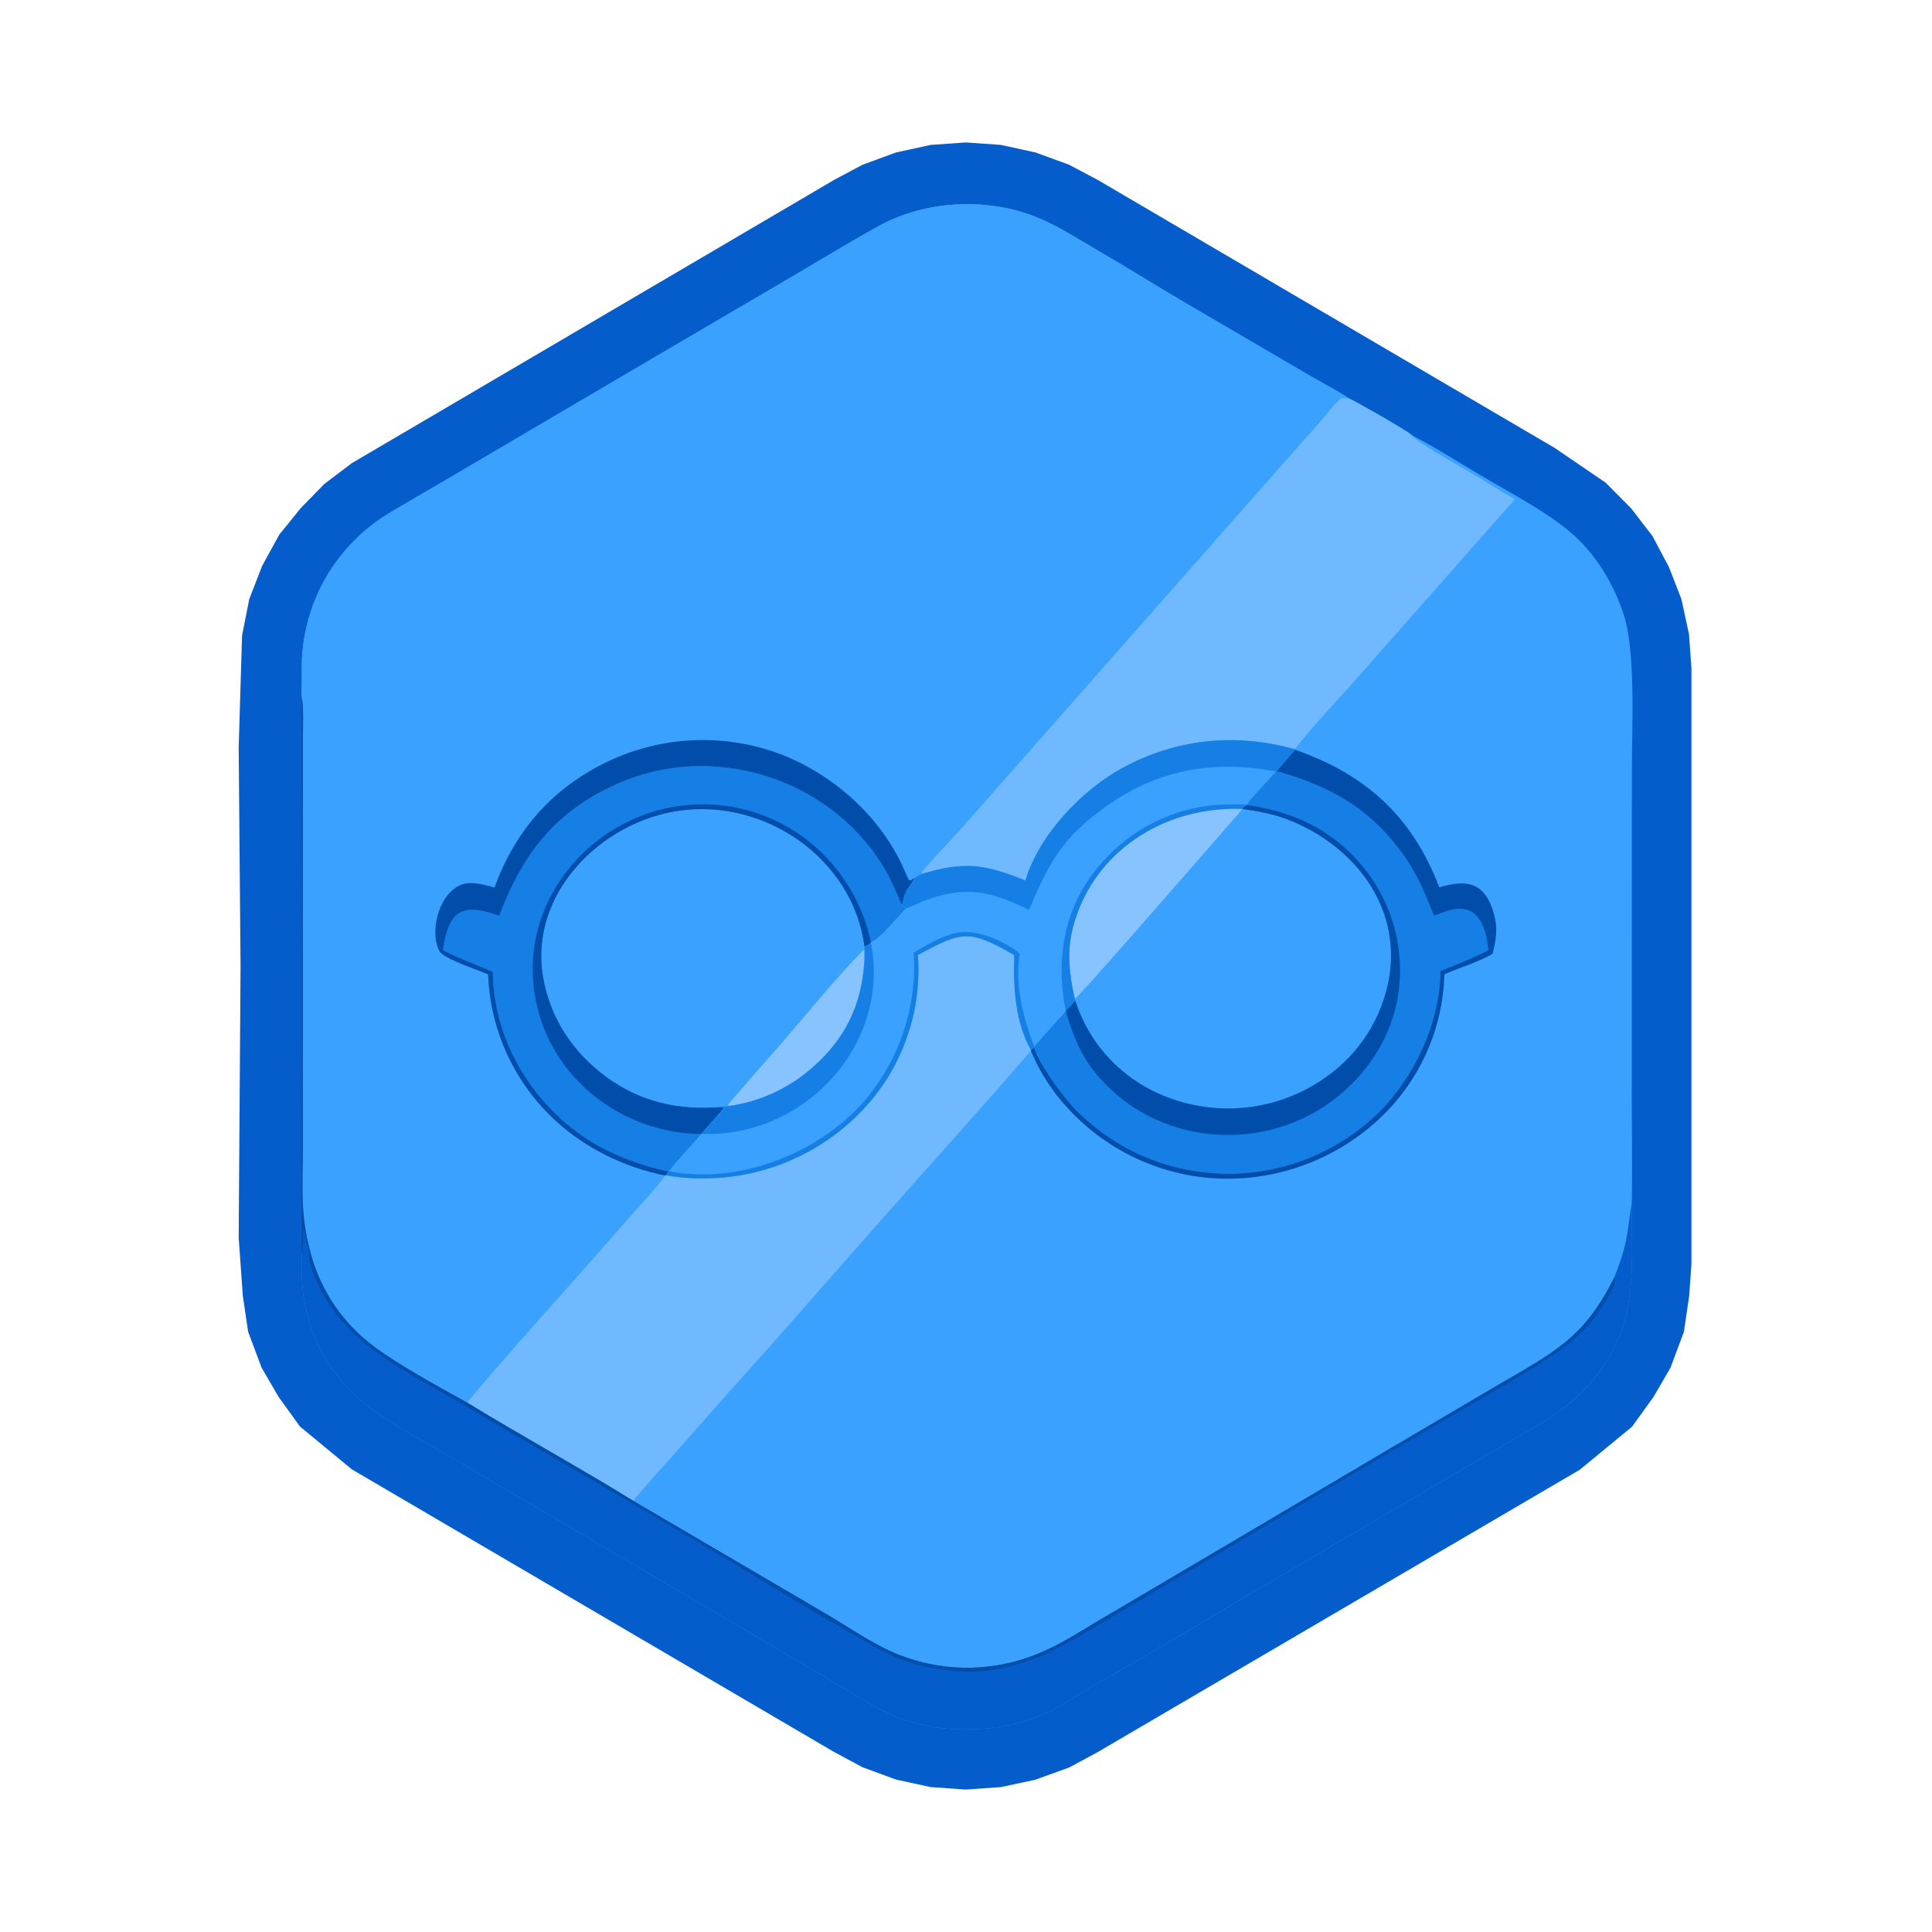
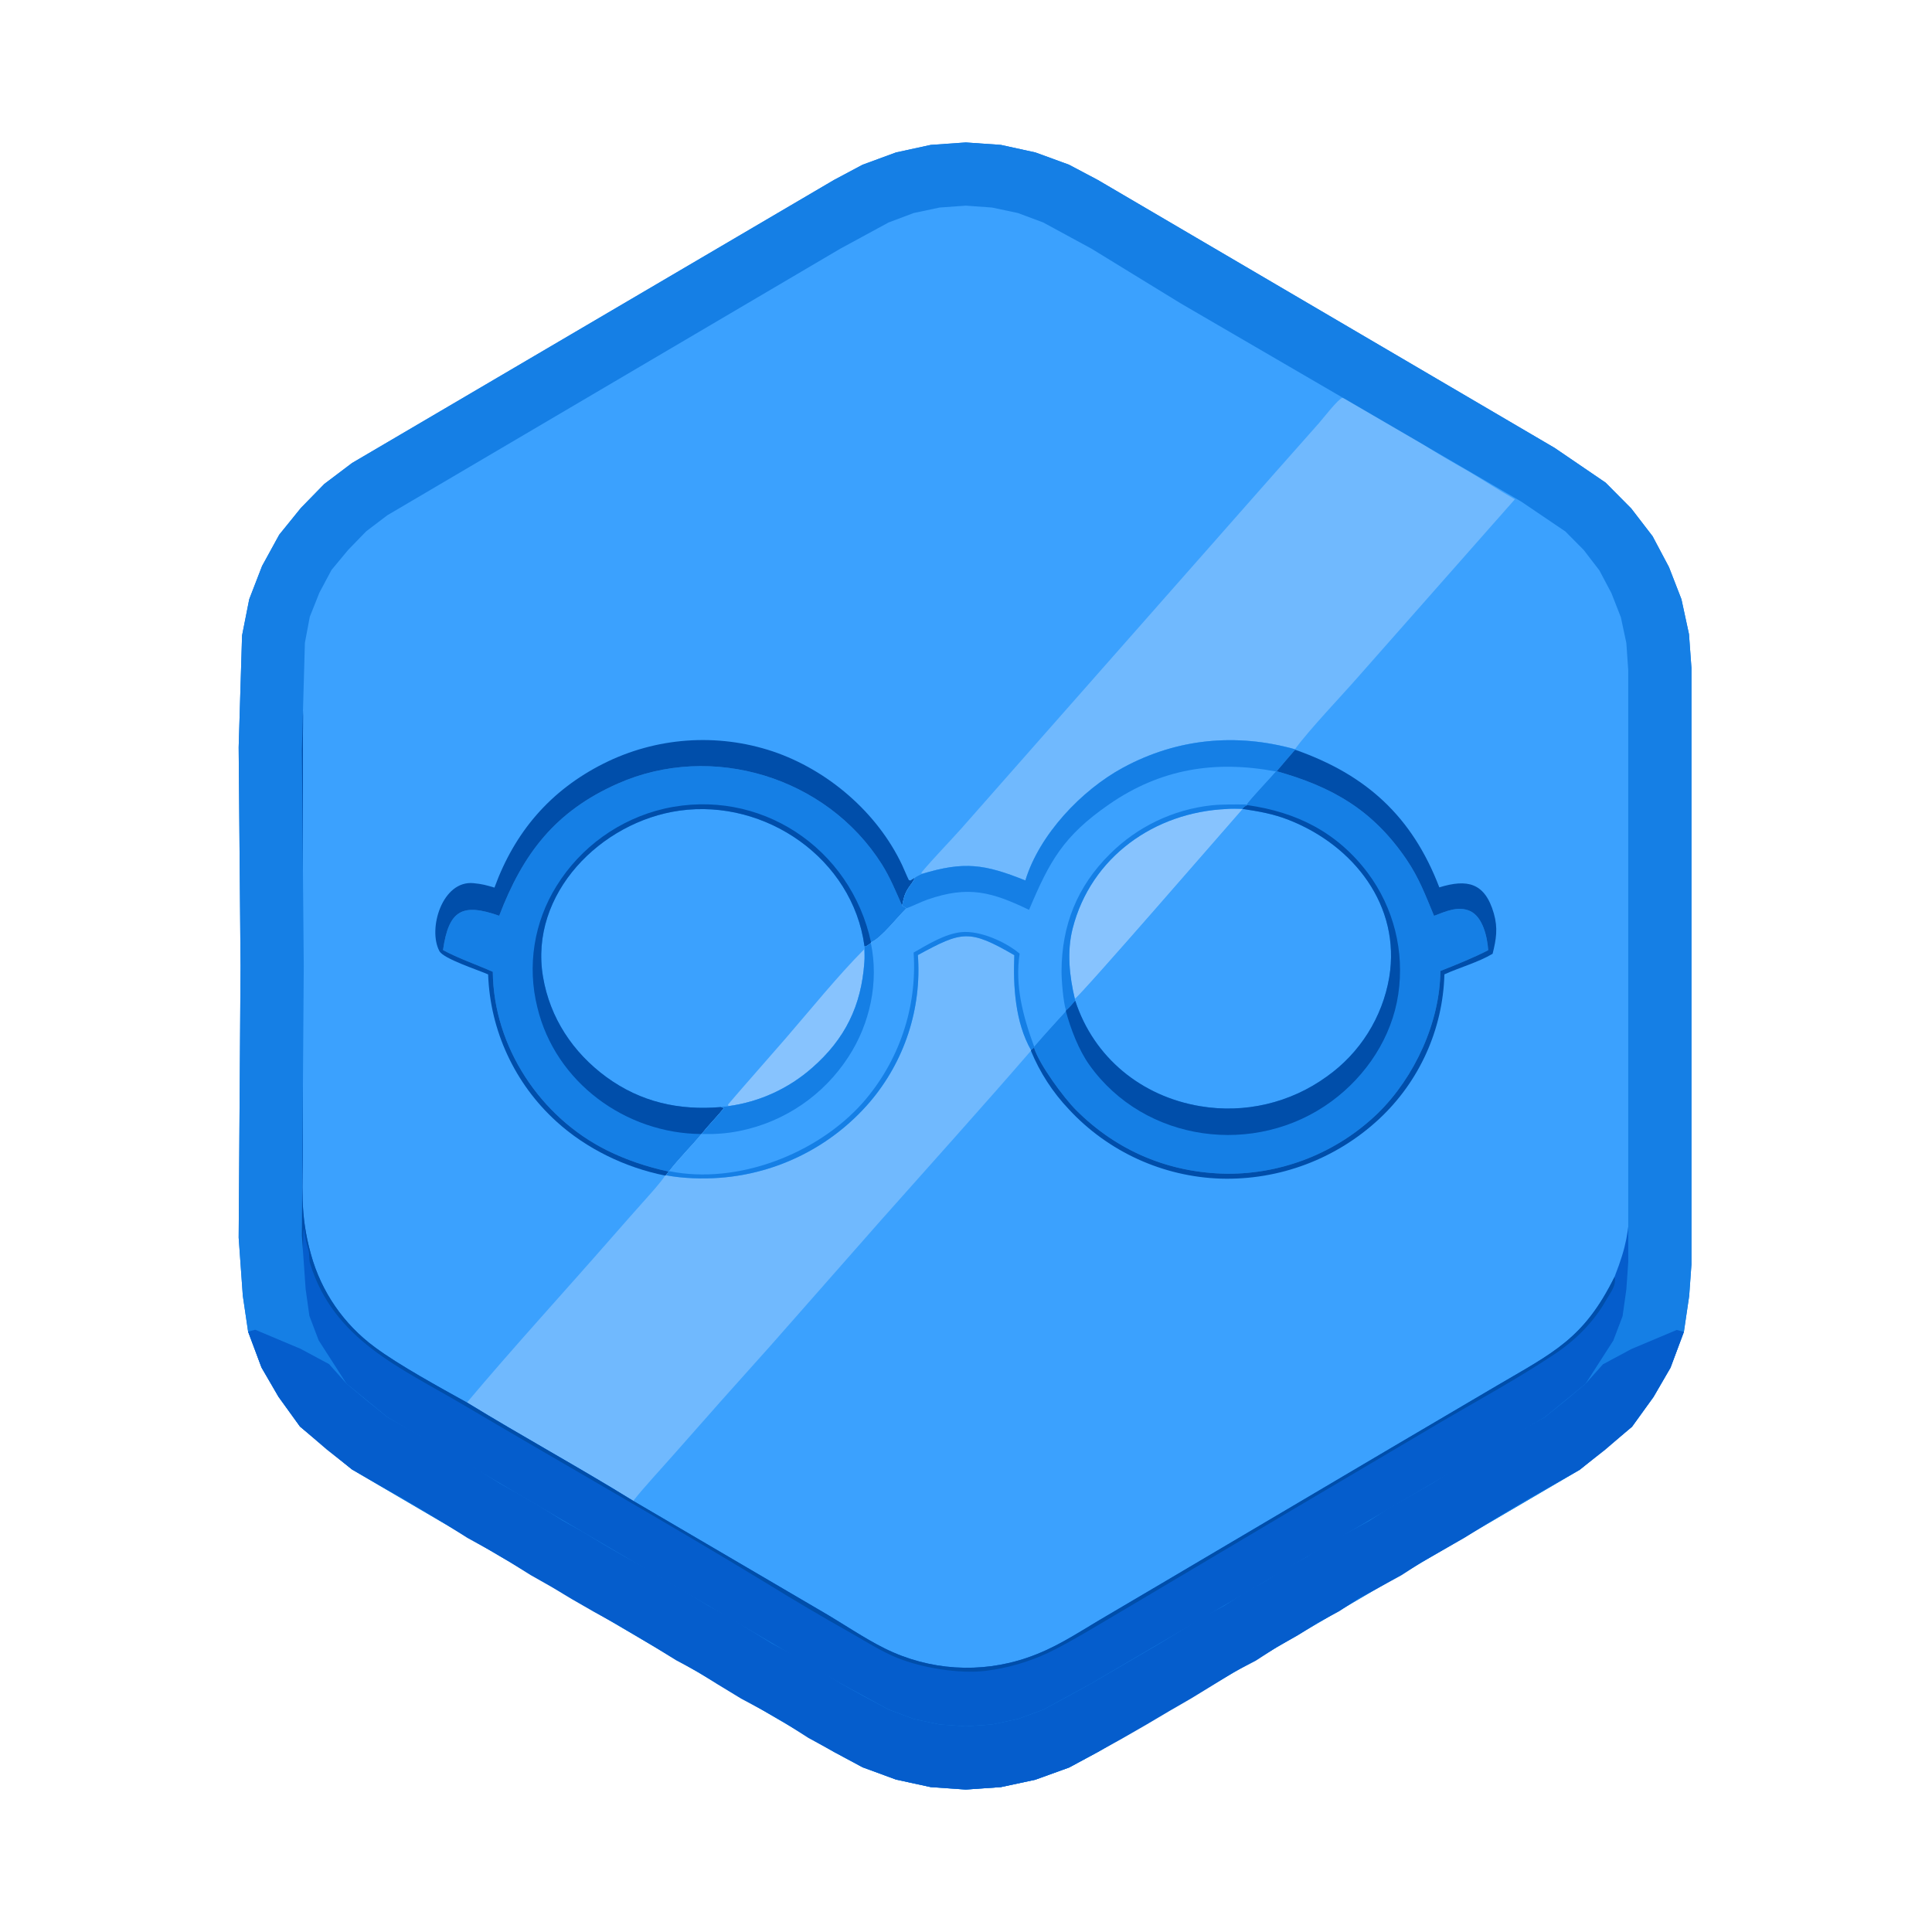
<svg xmlns="http://www.w3.org/2000/svg" width="1169" height="1169" viewBox="0 0 1169 1169">
-   <path transform="scale(1.1416)" fill="#055DCC" d="M896.5 512.1L896.5 670.2L895.3 686.9L892.5 705.9L885.4 724.9L876.4 740.4L865 756.2L837.3 779L581.9 928.6L566.7 936.8L548.7 943.3L530.5 947.2L511.9 948.5L493.3 947.2L474.9 943.2L457.2 936.7L442.1 928.6L186.5 778.8L159 756.1L147.6 740.3L138.6 724.8L131.5 705.8L128.7 686.8L126.5 656L127.5 512.1L126.5 396.1L128.3 336.8L132.1 317.6L138.9 300L148 283.4L159.5 269.2L171.9 256.5L186.6 245.4L442 95.4L457.2 87.3L474.9 80.8L493.3 76.8L511.9 75.5L530.5 76.8L548.8 80.8L566.6 87.3L581.9 95.4L824 237.4L851 255.8L864.6 269.5L875.9 284.2L884.6 300.6L891.2 317.6L895.2 336.1L896.5 354Z" />
+   <path transform="scale(1.1416)" fill="#157FE5" d="M896.5 512.1L896.5 670.2L895.3 686.9L892.5 705.9L885.4 724.9L876.4 740.4L865 756.2L837.3 779L581.9 928.6L566.7 936.8L548.7 943.3L530.5 947.2L511.9 948.5L493.3 947.2L474.9 943.2L457.2 936.7L442.1 928.6L186.5 778.8L159 756.1L147.6 740.3L138.6 724.8L131.5 705.8L128.7 686.8L126.5 656L127.5 512.1L126.5 396.1L128.3 336.8L132.1 317.6L138.9 300L148 283.4L159.5 269.2L171.9 256.5L186.6 245.4L442 95.4L457.2 87.3L474.9 80.8L493.3 76.8L511.9 75.5L530.5 76.8L548.8 80.8L566.6 87.3L581.9 95.4L824 237.4L851 255.8L864.6 269.5L875.9 284.2L884.6 300.6L891.2 317.6L895.2 336.1L896.5 354Z" />
  <path fill="#3BA1FE" transform="scale(1.1416 1.1416)" d="M159.974 369.729C159.643 366.073 160.052 360.883 159.939 357.111C159.352 337.507 164.783 317.654 175.792 301.146C182.168 291.554 190.202 283.174 199.516 276.398C205.048 272.431 212.456 268.294 218.369 264.819L248.412 247.255L329.382 199.636L422.02 145.287C436.442 136.841 450.761 128.066 465.436 119.968C488.768 107.093 518.141 104.813 543.405 112.941C557.764 117.561 570.168 126.001 583.064 133.462C598.157 142.194 612.934 151.574 627.971 160.338L692.759 198.243C700.131 202.628 707.881 206.407 715.024 211.184C718.944 212.955 745.429 228.002 748.355 230.712C760.793 237.13 772.804 244.813 784.84 251.973C801.236 261.727 824.455 273.528 837.497 286.835C848.166 297.72 856.188 311.809 860.777 326.295C867.008 345.963 864.922 385.876 864.923 407.761L864.891 489.045L864.874 584.724C864.893 601.913 865.191 619.603 864.899 636.724C864.767 676.785 869.395 706.695 837.536 738.762C827.119 749.247 814.496 755.672 801.706 763.163L769.928 781.804L662.275 844.946C635.129 861.293 607.803 877.34 580.304 893.086C571.699 897.954 563.417 903.989 554.36 908.042C529.354 919.234 495.477 919.841 470.622 908.022C459.026 902.508 446.624 894.297 435.453 887.73L367.309 847.667L260.515 785.017L226.946 765.301C212.509 756.86 198.195 749.659 186.372 737.743C167.896 719.122 159.635 696.797 159.853 670.743C159.872 668.927 159.914 667.112 159.978 665.297C159.303 653.597 159.861 634.553 159.854 622.413L159.908 534.502L159.871 427.339C159.856 409.102 159.328 387.735 159.974 369.729Z" />
  <path fill="#3BA1FE" transform="scale(1.1416 1.1416)" d="M159.974 369.729C159.643 366.073 160.052 360.883 159.939 357.111C159.352 337.507 164.783 317.654 175.792 301.146C182.168 291.554 190.202 283.174 199.516 276.398C205.048 272.431 212.456 268.294 218.369 264.819L248.412 247.255L329.382 199.636L422.02 145.287C436.442 136.841 450.761 128.066 465.436 119.968C488.768 107.093 518.141 104.813 543.405 112.941C557.764 117.561 570.168 126.001 583.064 133.462C598.157 142.194 612.934 151.574 627.971 160.338L692.759 198.243C700.131 202.628 707.881 206.407 715.024 211.184C718.944 212.955 745.429 228.002 748.355 230.712C750.432 234.21 773.921 247.188 778.703 250.016C786.147 254.417 795.371 260.425 802.904 264.644L720.175 358.387C711.116 368.768 693.892 386.756 686.355 397.125C655.242 388.465 623.941 391.33 595.183 406.905C573.265 418.775 550.858 442.362 543.468 466.668C521.874 458.014 511.09 456.374 488.582 463.213C487.611 463.696 485.573 464.609 484.86 465.249C484.072 467.42 482.698 468.819 481.403 470.793C479.37 473.894 478.92 476.484 478.154 480.047L480.536 481.377L480.067 481.826C475.503 486.271 467.135 497.181 461.666 499.469L461.579 499.866C460.377 500.731 459.945 501.1 458.597 501.744L458.193 501.524C458.285 504.33 458.502 507.243 458.143 510.008C456.551 532.992 447.982 550.661 430.469 565.978C418.001 576.976 402.556 584.038 386.081 586.274C385.575 586.336 382.354 586.684 382.123 586.767L383.753 587.265C380.026 591.941 375.666 596.231 371.818 601.059C366.503 607.467 359.54 614.365 354.707 620.744L354.426 620.956L352.968 622.912L352.549 623.075C350.234 626.705 344.396 633.104 341.411 636.467C335.73 642.823 330.085 649.211 324.474 655.63C298.939 684.869 272.38 713.771 247.499 743.368C233.206 735.424 211.531 723.599 198.785 714.122C182.217 701.986 170.241 684.603 164.804 664.798C158.797 643.378 160.472 628.954 160.517 607.051L160.544 559.157L160.525 423.579L160.557 389.567C160.558 383.841 160.929 375.244 159.974 369.729Z" />
  <path fill="#87C3FE" fill-opacity="0.7" transform="scale(1.1416 1.1416)" d="M488.582 463.213L488.363 462.476C495.132 454.441 502.646 446.832 509.649 438.993L547.868 395.63L674.59 251.908L699.168 224.161C701.099 221.951 709.235 211.466 711.433 210.892C712.513 211.065 713.111 211.157 714.19 211.174L715.024 211.184C718.944 212.955 745.429 228.002 748.355 230.712C750.432 234.21 773.921 247.188 778.703 250.016C786.147 254.417 795.371 260.425 802.904 264.644L720.175 358.387C711.116 368.768 693.892 386.756 686.355 397.125C655.242 388.465 623.941 391.33 595.183 406.905C573.265 418.775 550.858 442.362 543.468 466.668C521.874 458.014 511.09 456.374 488.582 463.213Z" />
  <path fill="#3BA1FE" transform="scale(1.1416 1.1416)" d="M382.123 586.767C359.825 588.624 339.731 584.189 321.446 570.901C303.618 557.846 291.444 539.458 287.789 517.642C280.429 473.712 318.482 435.454 360.251 429.641C405.798 423.302 451.971 455.17 458.193 501.524C458.285 504.33 458.502 507.243 458.143 510.008C456.551 532.992 447.982 550.661 430.469 565.978C418.001 576.976 402.556 584.038 386.081 586.274C385.575 586.336 382.354 586.684 382.123 586.767Z" />
  <path fill="#87C3FE" transform="scale(1.1416 1.1416)" d="M458.011 503.175L458.143 510.008C456.551 532.992 447.982 550.661 430.469 565.978C418.001 576.976 402.556 584.038 386.081 586.274L385.872 585.427C395.817 573.783 406.196 562.168 416.252 550.55C429.345 535.421 443.973 517.293 458.011 503.175Z" />
  <path fill="#157FE5" transform="scale(1.1416 1.1416)" d="M264.589 485.372C277.162 452.449 294.201 430.037 327.408 415.331C377.31 393.23 438.122 411.847 467.324 457.964C471.718 464.903 474.837 472.526 478.154 480.047L480.536 481.377L480.067 481.826C475.503 486.271 467.135 497.181 461.666 499.469L461.579 499.866C460.377 500.731 459.945 501.1 458.597 501.744L458.193 501.524C451.971 455.17 405.798 423.302 360.251 429.641C318.482 435.454 280.429 473.712 287.789 517.642C291.444 539.458 303.618 557.846 321.446 570.901C339.731 584.189 359.825 588.624 382.123 586.767L383.753 587.265C380.026 591.941 375.666 596.231 371.818 601.059C366.503 607.467 359.54 614.365 354.707 620.744L354.426 620.956C343.181 618.553 332.013 614.825 321.719 609.713C286.342 592.144 261.573 554.748 261.194 515.078C253.205 511.511 242.28 507.69 234.807 503.542C237.847 482.26 245.078 478.509 264.589 485.372Z" />
  <path fill="#004EAA" transform="scale(1.1416 1.1416)" d="M371.818 601.059C331.552 600.821 294.399 573.639 284.838 534.049C279.312 512.058 282.982 488.765 295.003 469.539C307.842 448.86 328.378 434.135 352.083 428.609C402.493 417.19 450.83 449.191 461.666 499.469L461.579 499.866C460.377 500.731 459.945 501.1 458.597 501.744L458.193 501.524C451.971 455.17 405.798 423.302 360.251 429.641C318.482 435.454 280.429 473.712 287.789 517.642C291.444 539.458 303.618 557.846 321.446 570.901C339.731 584.189 359.825 588.624 382.123 586.767L383.753 587.265C380.026 591.941 375.666 596.231 371.818 601.059Z" />
  <path fill="#004EAA" transform="scale(1.1416 1.1416)" d="M262.075 470.451C272.818 440.989 291.599 418.965 319.844 404.733C347.702 390.727 379.991 388.393 409.574 398.246C438.73 408.099 464.984 430.617 478.14 458.498C479.39 461.147 480.405 463.837 481.713 466.476L482.554 466.675L484.86 465.249C484.072 467.42 482.698 468.819 481.403 470.793C479.37 473.894 478.92 476.484 478.154 480.047C474.837 472.526 471.718 464.903 467.324 457.964C438.122 411.847 377.31 393.23 327.408 415.331C294.201 430.037 277.162 452.449 264.589 485.372C245.078 478.509 237.847 482.26 234.807 503.542C242.28 507.69 253.205 511.511 261.194 515.078C261.573 554.748 286.342 592.144 321.719 609.713C332.013 614.825 343.181 618.553 354.426 620.956L352.968 622.912L352.549 623.075C331.564 618.899 310.773 608.879 294.928 594.438C272.834 574.395 259.775 546.276 258.717 516.464C253.553 514.124 235.125 508.235 232.909 504.126C226.606 492.435 234.393 466.407 251.027 468.101C255.561 468.563 257.592 469.108 262.075 470.451Z" />
  <path fill="#87C3FE" fill-opacity="0.7" transform="scale(1.1416 1.1416)" d="M543.468 466.668C550.858 442.362 573.265 418.775 595.183 406.905C623.941 391.33 655.242 388.465 686.355 397.125L686.444 397.375C683.16 401.145 679.908 404.943 676.69 408.77L676.247 408.893C673.002 412.714 662.816 423.298 660.775 426.415L661.167 426.746C659.6 427.528 659.639 427.432 658.497 428.729C655.294 428.609 653.291 428.521 650.088 428.792L658.666 428.785C649.99 438.635 572.027 528.578 569.688 529.444L569.898 530.377C568.041 532.618 567.202 533.596 565.007 535.593L564.948 535.944C559.247 542.22 553.645 548.304 548.124 554.748L548.029 555.279L546.472 556.601L546.41 556.941C520.45 586.979 493.306 617.019 466.932 646.758L408.248 713.404C391.148 732.398 374.166 751.496 357.301 770.699C351.104 777.774 341.129 788.483 335.639 795.502C306.557 777.532 276.61 761.21 247.499 743.368C272.38 713.771 298.939 684.869 324.474 655.63C330.085 649.211 335.73 642.823 341.411 636.467C344.396 633.104 350.234 626.705 352.549 623.075L352.968 622.912L354.426 620.956L354.707 620.744C359.54 614.365 366.503 607.467 371.818 601.059C375.666 596.231 380.026 591.941 383.753 587.265L382.123 586.767C382.354 586.684 385.575 586.336 386.081 586.274C402.556 584.038 418.001 576.976 430.469 565.978C447.982 550.661 456.551 532.992 458.143 510.008C458.502 507.243 458.285 504.33 458.193 501.524L458.597 501.744C459.945 501.1 460.377 500.731 461.579 499.866L461.666 499.469C467.135 497.181 475.503 486.271 480.067 481.826L480.536 481.377L478.154 480.047C478.92 476.484 479.37 473.894 481.403 470.793C482.698 468.819 484.072 467.42 484.86 465.249C485.573 464.609 487.611 463.696 488.582 463.213C511.09 456.374 521.874 458.014 543.468 466.668Z" />
  <path fill="#3BA1FE" transform="scale(1.1416 1.1416)" d="M543.468 466.668C550.858 442.362 573.265 418.775 595.183 406.905C623.941 391.33 655.242 388.465 686.355 397.125L686.444 397.375C683.16 401.145 679.908 404.943 676.69 408.77L676.247 408.893C673.002 412.714 662.816 423.298 660.775 426.415L661.167 426.746C659.6 427.528 659.639 427.432 658.497 428.729C655.294 428.609 653.291 428.521 650.088 428.792L658.666 428.785C649.99 438.635 572.027 528.578 569.688 529.444L569.898 530.377C568.041 532.618 567.202 533.596 565.007 535.593L564.948 535.944C559.247 542.22 553.645 548.304 548.124 554.748L548.029 555.279L546.472 556.601C538.08 541.926 536.935 522.714 537.612 506.255C513.709 492.456 510.006 493.402 486.492 506.202C488.592 534.555 479.405 562.59 460.932 584.202C440.824 607.57 412.248 621.981 381.503 624.261C372.473 624.921 361.867 624.628 352.968 622.912L354.426 620.956L354.707 620.744C359.54 614.365 366.503 607.467 371.818 601.059C375.666 596.231 380.026 591.941 383.753 587.265L382.123 586.767C382.354 586.684 385.575 586.336 386.081 586.274C402.556 584.038 418.001 576.976 430.469 565.978C447.982 550.661 456.551 532.992 458.143 510.008C458.502 507.243 458.285 504.33 458.193 501.524L458.597 501.744C459.945 501.1 460.377 500.731 461.579 499.866L461.666 499.469C467.135 497.181 475.503 486.271 480.067 481.826L480.536 481.377L478.154 480.047C478.92 476.484 479.37 473.894 481.403 470.793C482.698 468.819 484.072 467.42 484.86 465.249C485.573 464.609 487.611 463.696 488.582 463.213C511.09 456.374 521.874 458.014 543.468 466.668Z" />
  <path fill="#87C3FE" transform="scale(1.1416 1.1416)" d="M650.088 428.792L658.666 428.785C649.99 438.635 572.027 528.578 569.688 529.444C566.799 517.341 565.416 504.311 568.526 492.121C578.215 454.149 612.037 430.459 650.088 428.792Z" />
  <path fill="#157FE5" transform="scale(1.1416 1.1416)" d="M543.468 466.668C550.858 442.362 573.265 418.775 595.183 406.905C623.941 391.33 655.242 388.465 686.355 397.125L686.444 397.375C683.16 401.145 679.908 404.943 676.69 408.77L676.247 408.893C644.063 402.852 615.191 407.428 587.915 426.271C563.527 443.118 556.305 456.446 545.416 482.229C525.747 472.815 513.366 469.223 491.604 476.793C488.321 477.934 483.017 480.536 480.536 481.377L478.154 480.047C478.92 476.484 479.37 473.894 481.403 470.793C482.698 468.819 484.072 467.42 484.86 465.249C485.573 464.609 487.611 463.696 488.582 463.213C511.09 456.374 521.874 458.014 543.468 466.668Z" />
  <path fill="#157FE5" transform="scale(1.1416 1.1416)" d="M458.193 501.524L458.597 501.744C459.945 501.1 460.377 500.731 461.579 499.866C465.889 520.41 461.157 542.547 449.736 560.077C436.657 580.367 415.954 594.53 392.303 599.367C385.141 600.831 379.108 601.197 371.818 601.059C375.666 596.231 380.026 591.941 383.753 587.265L382.123 586.767C382.354 586.684 385.575 586.336 386.081 586.274C402.556 584.038 418.001 576.976 430.469 565.978C447.982 550.661 456.551 532.992 458.143 510.008C458.502 507.243 458.285 504.33 458.193 501.524Z" />
  <path fill="#157FE5" transform="scale(1.1416 1.1416)" d="M484.234 504.889C491.715 500.588 500.916 494.936 509.487 494.061C519.379 493.052 533.104 499.243 540.423 505.443C537.838 522.521 542.276 538.879 548.124 554.748L548.029 555.279L546.472 556.601C538.08 541.926 536.935 522.714 537.612 506.255C513.709 492.456 510.006 493.402 486.492 506.202C488.592 534.555 479.405 562.59 460.932 584.202C440.824 607.57 412.248 621.981 381.503 624.261C372.473 624.921 361.867 624.628 352.968 622.912L354.426 620.956L354.707 620.744C390.709 628.066 433.137 611.648 457.23 584.54C476.485 562.649 486.206 533.977 484.234 504.889Z" />
  <path fill="#157FE5" transform="scale(1.1416 1.1416)" d="M565.007 535.593C563.539 531.128 562.619 519.486 562.639 514.737C562.742 490.354 570.92 469.83 588.279 452.639C602.757 438.199 621.711 429.105 642.034 426.85C647.805 426.243 654.872 426.371 660.775 426.415L661.167 426.746C659.6 427.528 659.639 427.432 658.497 428.729C655.294 428.609 653.291 428.521 650.088 428.792C612.037 430.459 578.215 454.149 568.526 492.121C565.416 504.311 566.799 517.341 569.688 529.444L569.898 530.377C568.041 532.618 567.202 533.596 565.007 535.593Z" />
  <path fill="#055DCC" transform="scale(1.1416 1.1416)" d="M159.974 369.729C160.929 375.244 160.558 383.841 160.557 389.567L160.525 423.579L160.544 559.157L160.517 607.051C160.472 628.954 158.797 643.378 164.804 664.798C170.241 684.603 182.217 701.986 198.785 714.122C211.531 723.599 233.206 735.424 247.499 743.368C276.61 761.21 306.557 777.532 335.639 795.502L435.478 854.004C446.255 860.204 457.938 868.277 468.947 873.712C492.456 885.396 519.67 887.161 544.492 878.611C559.054 873.616 569.6 866.469 582.734 858.672L615.958 839.099L736.516 767.901L793.169 734.563C823.084 716.976 839.445 709.773 855.719 676.831C862.79 658.676 862.22 654.914 864.899 636.724C864.767 676.785 869.395 706.695 837.536 738.762C827.119 749.247 814.496 755.672 801.706 763.163L769.928 781.804L662.275 844.946C635.129 861.293 607.803 877.34 580.304 893.086C571.699 897.954 563.417 903.989 554.36 908.042C529.354 919.234 495.477 919.841 470.622 908.022C459.026 902.508 446.624 894.297 435.453 887.73L367.309 847.667L260.515 785.017L226.946 765.301C212.509 756.86 198.195 749.659 186.372 737.743C167.896 719.122 159.635 696.797 159.853 670.743C159.872 668.927 159.914 667.112 159.978 665.297C159.303 653.597 159.861 634.553 159.854 622.413L159.908 534.502L159.871 427.339C159.856 409.102 159.328 387.735 159.974 369.729Z" />
  <path fill="#004EAA" transform="scale(1.1416 1.1416)" d="M159.974 369.729C160.929 375.244 160.558 383.841 160.557 389.567L160.525 423.579L160.544 559.157L160.517 607.051C160.472 628.954 158.797 643.378 164.804 664.798C170.241 684.603 182.217 701.986 198.785 714.122C211.531 723.599 233.206 735.424 247.499 743.368C276.61 761.21 306.557 777.532 335.639 795.502L435.478 854.004C446.255 860.204 457.938 868.277 468.947 873.712C492.456 885.396 519.67 887.161 544.492 878.611C559.054 873.616 569.6 866.469 582.734 858.672L615.958 839.099L736.516 767.901L793.169 734.563C823.084 716.976 839.445 709.773 855.719 676.831C857.024 680.993 853.414 685.332 851.369 688.951C844.78 700.61 835.115 710.296 824.005 717.696C805.041 730.326 784.993 741.294 765.326 752.764L683.333 801.222L597.007 852.486C585.386 859.272 567.5 870.332 555.827 875.898C545.264 880.871 533.981 884.145 522.396 885.598C508.168 887.268 488.589 884.028 475.253 878.586C467.176 875.29 458.695 869.902 451.025 865.535C435.956 857.055 421.061 848.27 406.349 839.185C353.436 806.982 299.009 776.194 245.821 744.74C212.166 724.838 177.018 710.281 164.368 669.8C163.632 667.443 164.129 664.641 163.504 662.607C162.26 658.557 161.637 655.405 161.161 651.184C160.194 653.614 161.178 661.256 159.978 665.297C159.303 653.597 159.861 634.553 159.854 622.413L159.908 534.502L159.871 427.339C159.856 409.102 159.328 387.735 159.974 369.729Z" />
  <path fill="#3BA1FE" transform="scale(1.1416 1.1416)" d="M650.088 428.792C653.291 428.521 655.294 428.609 658.497 428.729C667.357 430.072 674.805 431.32 683.253 434.652C717.471 448.151 742.565 479.989 736.328 518.015C732.702 539.25 720.783 558.174 703.197 570.616C683.847 584.635 659.675 590.287 636.115 586.303C605.05 581.114 579.713 560.587 569.898 530.377L569.688 529.444C572.027 528.578 649.99 438.635 658.666 428.785L650.088 428.792Z" />
  <path fill="#157FE5" transform="scale(1.1416 1.1416)" d="M676.69 408.77C706.298 417.09 727.66 429.372 745.405 455.434C752.227 465.454 755.499 474.454 760.077 485.408C766.092 483.149 772.79 479.973 779.156 482.865C785.962 485.957 788.329 496.771 788.78 503.617C781.68 507.343 771.039 511.654 763.426 514.643C763.234 541.799 749.71 570.98 730.414 589.918C708.917 610.759 680.09 622.317 650.15 622.099C619.664 621.635 592.055 610.109 570.34 588.36C563.759 581.769 550.868 564.276 548.029 555.279L548.124 554.748C553.645 548.304 559.247 542.22 564.948 535.944L565.007 535.593C567.202 533.596 568.041 532.618 569.898 530.377C579.713 560.587 605.05 581.114 636.115 586.303C659.675 590.287 683.847 584.635 703.197 570.616C720.783 558.174 732.702 539.25 736.328 518.015C742.565 479.989 717.471 448.151 683.253 434.652C674.805 431.32 667.357 430.072 658.497 428.729C659.639 427.432 659.6 427.528 661.167 426.746L660.775 426.415C662.816 423.298 673.002 412.714 676.247 408.893L676.69 408.77Z" />
  <path fill="#004EAA" transform="scale(1.1416 1.1416)" d="M658.497 428.729C659.639 427.432 659.6 427.528 661.167 426.746C687.289 430.422 708.753 441.177 724.94 462.659C738.693 481.102 744.51 504.273 741.1 527.025C737.728 549.759 724.178 570.164 705.817 583.679C665.518 613.343 606.722 605.566 577.414 564.472C571.78 556.572 567.442 545.331 564.948 535.944L565.007 535.593C567.202 533.596 568.041 532.618 569.898 530.377C579.713 560.587 605.05 581.114 636.115 586.303C659.675 590.287 683.847 584.635 703.197 570.616C720.783 558.174 732.702 539.25 736.328 518.015C742.565 479.989 717.471 448.151 683.253 434.652C674.805 431.32 667.357 430.072 658.497 428.729Z" />
  <path fill="#004EAA" transform="scale(1.1416 1.1416)" d="M686.444 397.375C724.061 410.551 748.474 432.682 762.871 470.325C777.569 465.795 787.032 467.705 791.753 484.124C793.992 491.908 793.06 497.72 791.117 505.52C783.568 510.023 773.487 512.823 765.566 516.437C764.773 545.595 752.304 573.212 730.958 593.091C708.22 614.262 678.055 625.619 647.001 624.7C616.355 623.685 587.386 610.465 566.537 587.981C557.969 578.965 551.145 568.441 546.41 556.941L546.472 556.601L548.029 555.279C550.868 564.276 563.759 581.769 570.34 588.36C592.055 610.109 619.664 621.635 650.15 622.099C680.09 622.317 708.917 610.759 730.414 589.918C749.71 570.98 763.234 541.799 763.426 514.643C771.039 511.654 781.68 507.343 788.78 503.617C788.329 496.771 785.962 485.957 779.156 482.865C772.79 479.973 766.092 483.149 760.077 485.408C755.499 474.454 752.227 465.454 745.405 455.434C727.66 429.372 706.298 417.09 676.69 408.77C679.908 404.943 683.16 401.145 686.444 397.375Z" />
+   <path transform="scale(1.1416)" fill="#157FE5" fill-rule="evenodd" d="M896.5 512.1L896.5 670.2L895.3 686.9L892.5 705.9L885.4 724.9L876.4 740.4L865 756.2L837.3 779L581.9 928.6L566.7 936.8L548.7 943.3L530.5 947.2L511.9 948.5L493.3 947.2L474.9 943.2L457.2 936.7L442.1 928.6L186.5 778.8L159 756.1L147.6 740.3L138.6 724.8L131.5 705.8L128.7 686.8L126.5 656L127.5 512.1L126.5 396.1L128.3 336.8L132.1 317.6L138.9 300L148 283.4L159.5 269.2L171.9 256.5L186.6 245.4L442 95.4L457.2 87.3L474.9 80.8L493.3 76.8L511.9 75.5L530.5 76.8L548.8 80.8L566.6 87.3L581.9 95.4L824 237.4L851 255.8L864.6 269.5L875.9 284.2L884.6 300.6L891.2 317.6L895.2 336.1L896.5 354Z M863 512.1L863 669L862 683.4L860 697.6L855.1 710.5L840.4 733.4L818.7 751.2L578.5 892.2L552.9 906.2L539.5 911.1L525.8 914L511.9 915L498 914L484.3 911.1L471 906.1L445.5 892.2L205.3 751.1L183.6 733.3L168.9 710.4L164 697.5L162 683.3L160 654.8L161 512.1L160 397.4L161.6 340.7L164.2 326.9L169.3 314.1L175.7 302.1L184.5 291.5L194.1 281.6L205.3 273.1L445.4 131.8L471 117.9L484.3 112.9L498 110L511.9 109L525.8 110L539.5 112.9L552.9 117.9L578.5 131.8L625.8 160.8L806.2 265.8L829.7 281.7L839.4 291.5L847.7 302.3L854.1 314.4L859.1 327.2L862 340.8L863 355.2Z" />
+   <path transform="scale(1.1416)" fill="#055DCC" d="M892.5 705.9L885.4 724.9L876.4 740.4L865 756.2L850.8 768.4L837.3 779L822.5 787.4L810.5 794.2L799 801L787.9 807.7L776.3 815L764.4 821.8L753.8 827.8L742.8 834.9L730.4 841.7L720.4 847L709.8 854L698.4 860.1L687.8 866.8L676.9 872.9L665.6 880.2L653.9 886.3L643.6 892.7L631.7 900L619.6 907L607.6 914.1L594.9 921.4L581.9 928.6L566.7 936.8L548.7 943.3L530.5 947.2L511.9 948.5L493.3 947.2L474.9 943.2L457.2 936.7L442.1 928.6L428.4 921.1L415.9 913.1L404.9 906.8L392.8 900.3L380.3 892.7L369.8 886.1L358.4 880L346.9 872.9L336.2 866.5L325.7 860.3L314.8 854.3L303.3 847.7L292.5 841.2L281.2 834.8L270 827.8L259.5 821.6L247.7 815.1L236 807.7L224.9 801L213.4 794.2L201.2 787.3L186.5 778.8L173.2 768.3L159 756.1L147.6 740.3L138.6 724.8L131.5 705.8L135.3 704.8L159.3 714.9L174.4 723L183.6 733.3L194.4 742.3L205.3 751.1L217.8 758.2L230.2 765.2L242.1 772.2L253.6 779.2L264.8 786.2L276.2 792.6L287.4 799.2L298.3 806L309.4 812.2L320.3 818.8L331.2 825.1L342.3 831.2L353.3 837.7L364.3 844.2L375.3 851L386.7 857.2L397.9 864.2L409.3 871.2L421.2 877.5L433.3 884.5L445.5 892.2L458.1 899.2L471 906.1L484.3 911.1L498 914L511.9 915L525.8 914L539.5 911.1L552.9 906.2L565.8 899.2L578.5 892.2L590.7 885.1L602.7 878.1L614.5 871.2L626 864.2L637.3 857.2L648.7 851.2L659.6 844.2L670.7 838L681.5 831.2L692.6 825.2L703.2 818.2L714.5 812.2L725.7 806.1L736.4 799.2L747.8 792.7L759.1 786.2L770.3 779.2L781.8 772.2L793.7 765.2L806.1 758.2L818.7 751.2L829.6 742.4L840.4 733.4L849.6 723.1L864.7 715L888.7 704.9Z" />
</svg>
